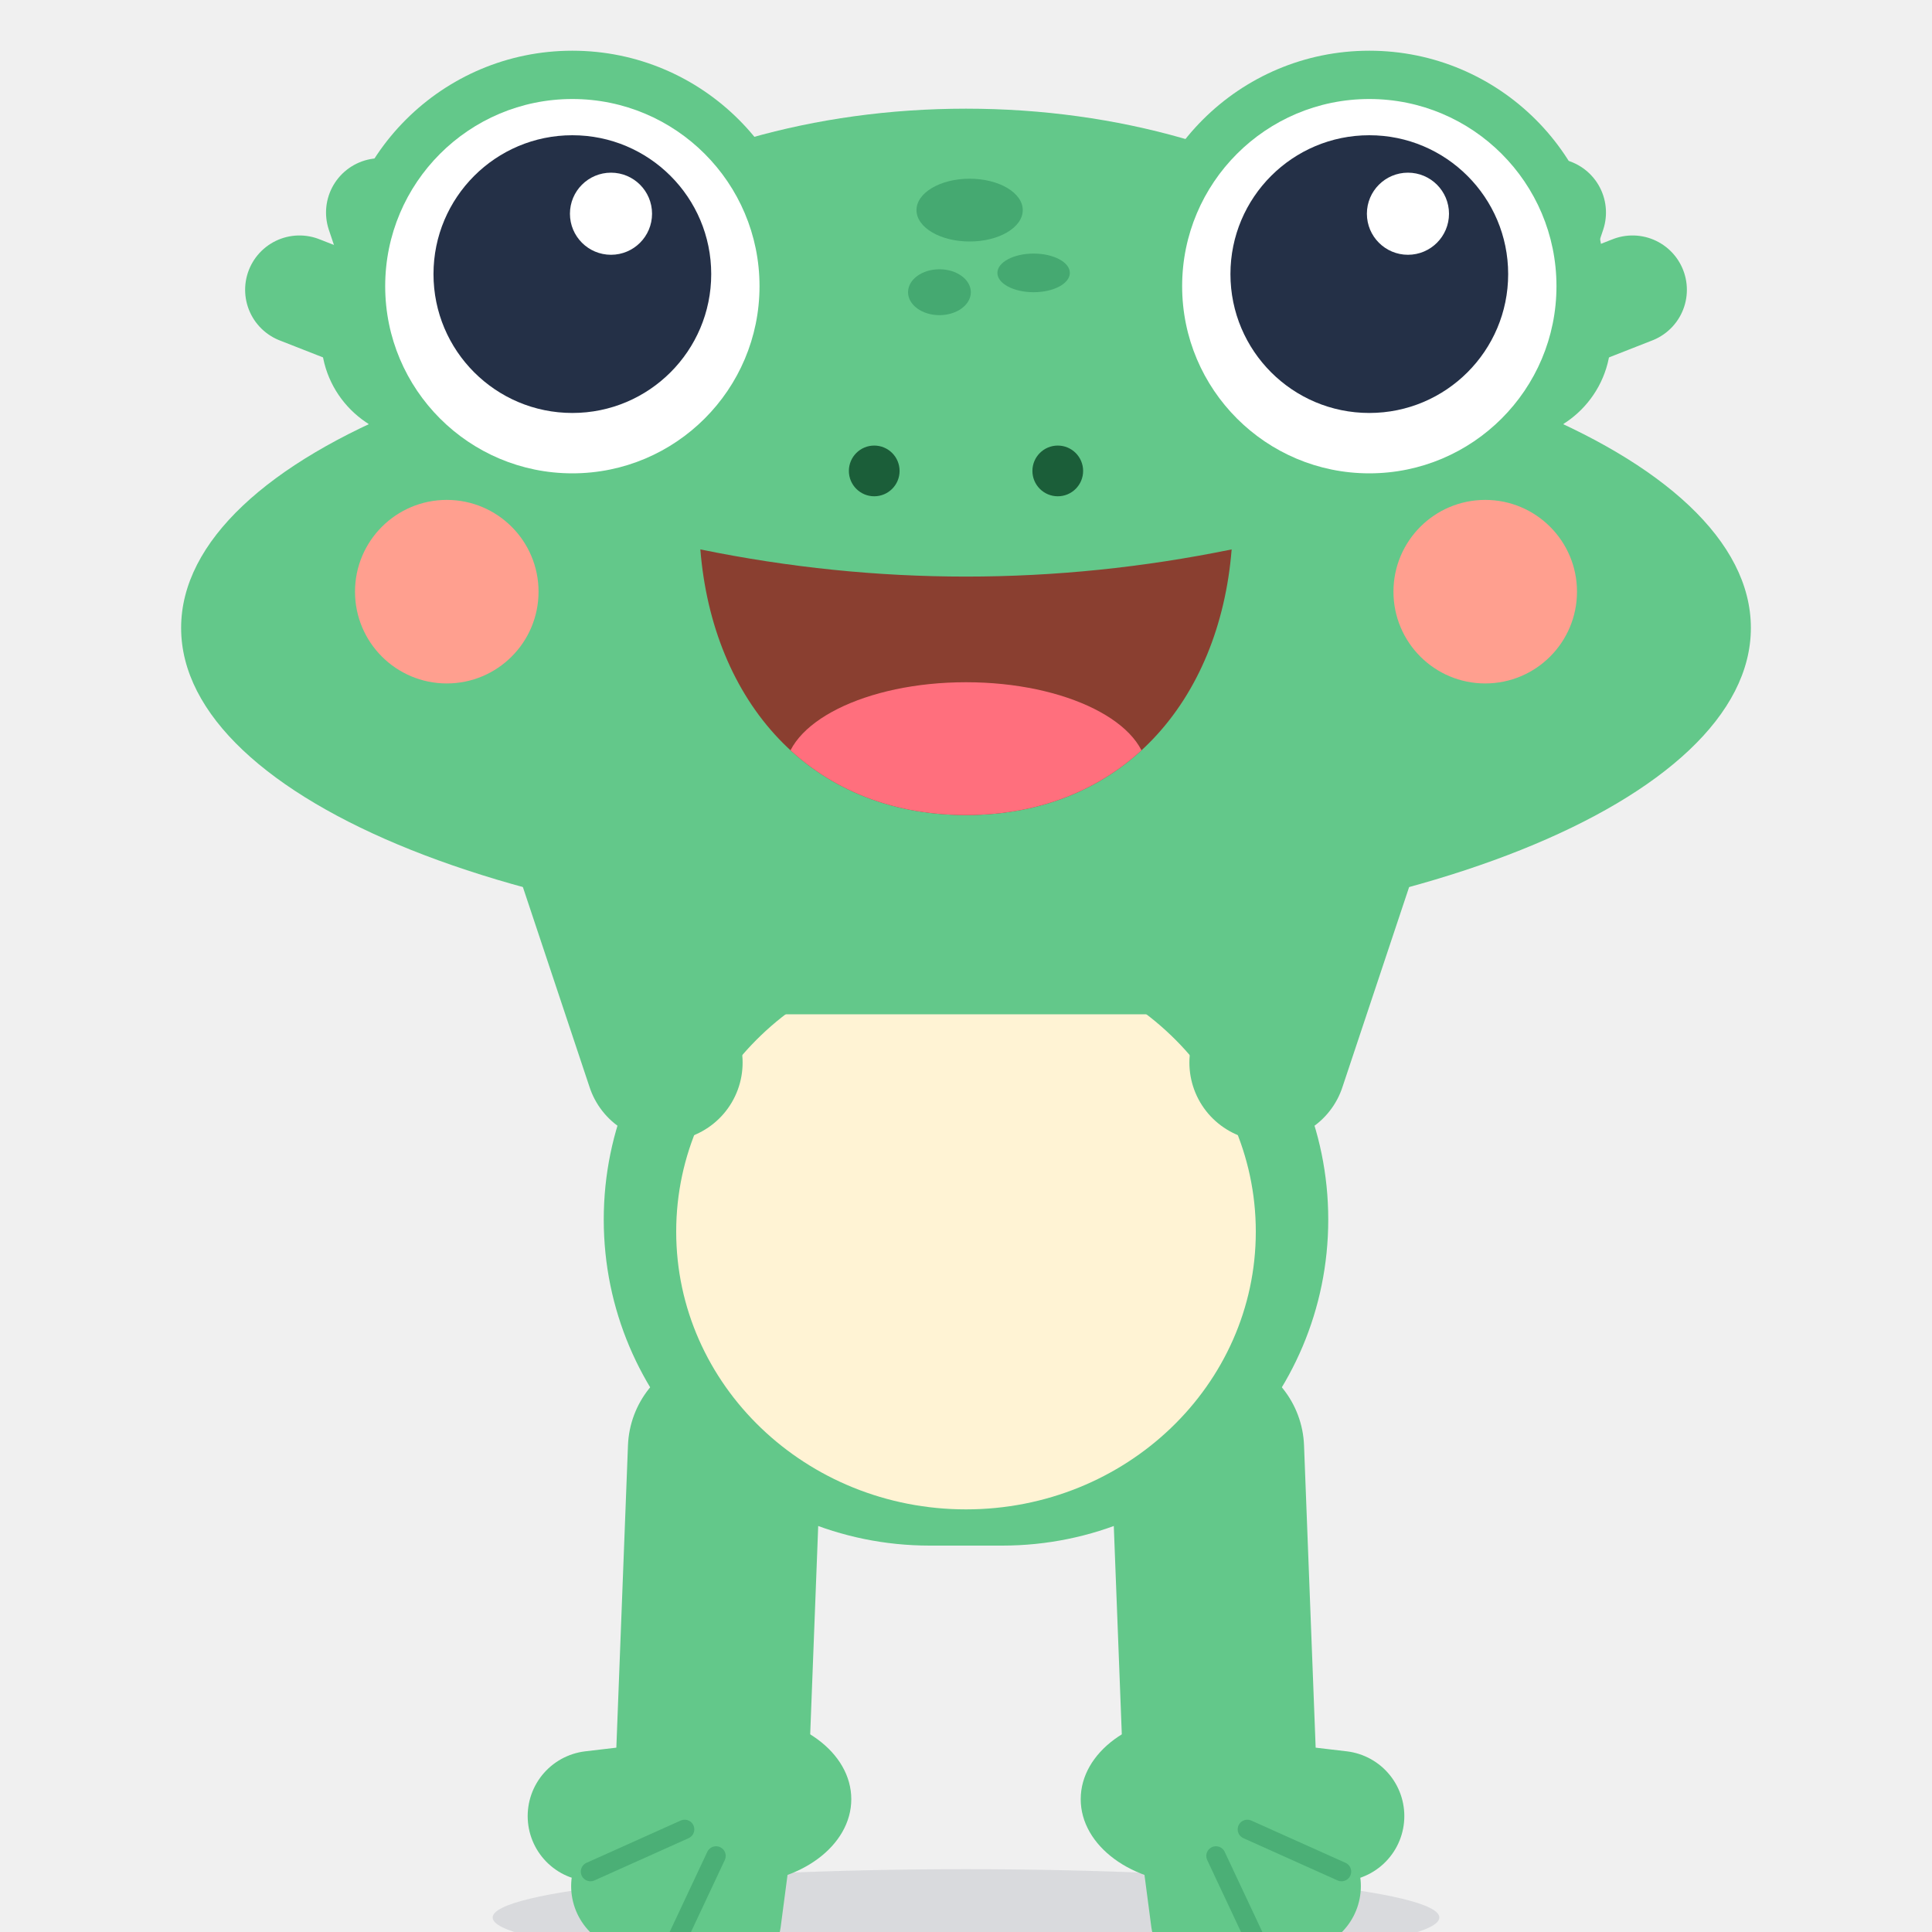
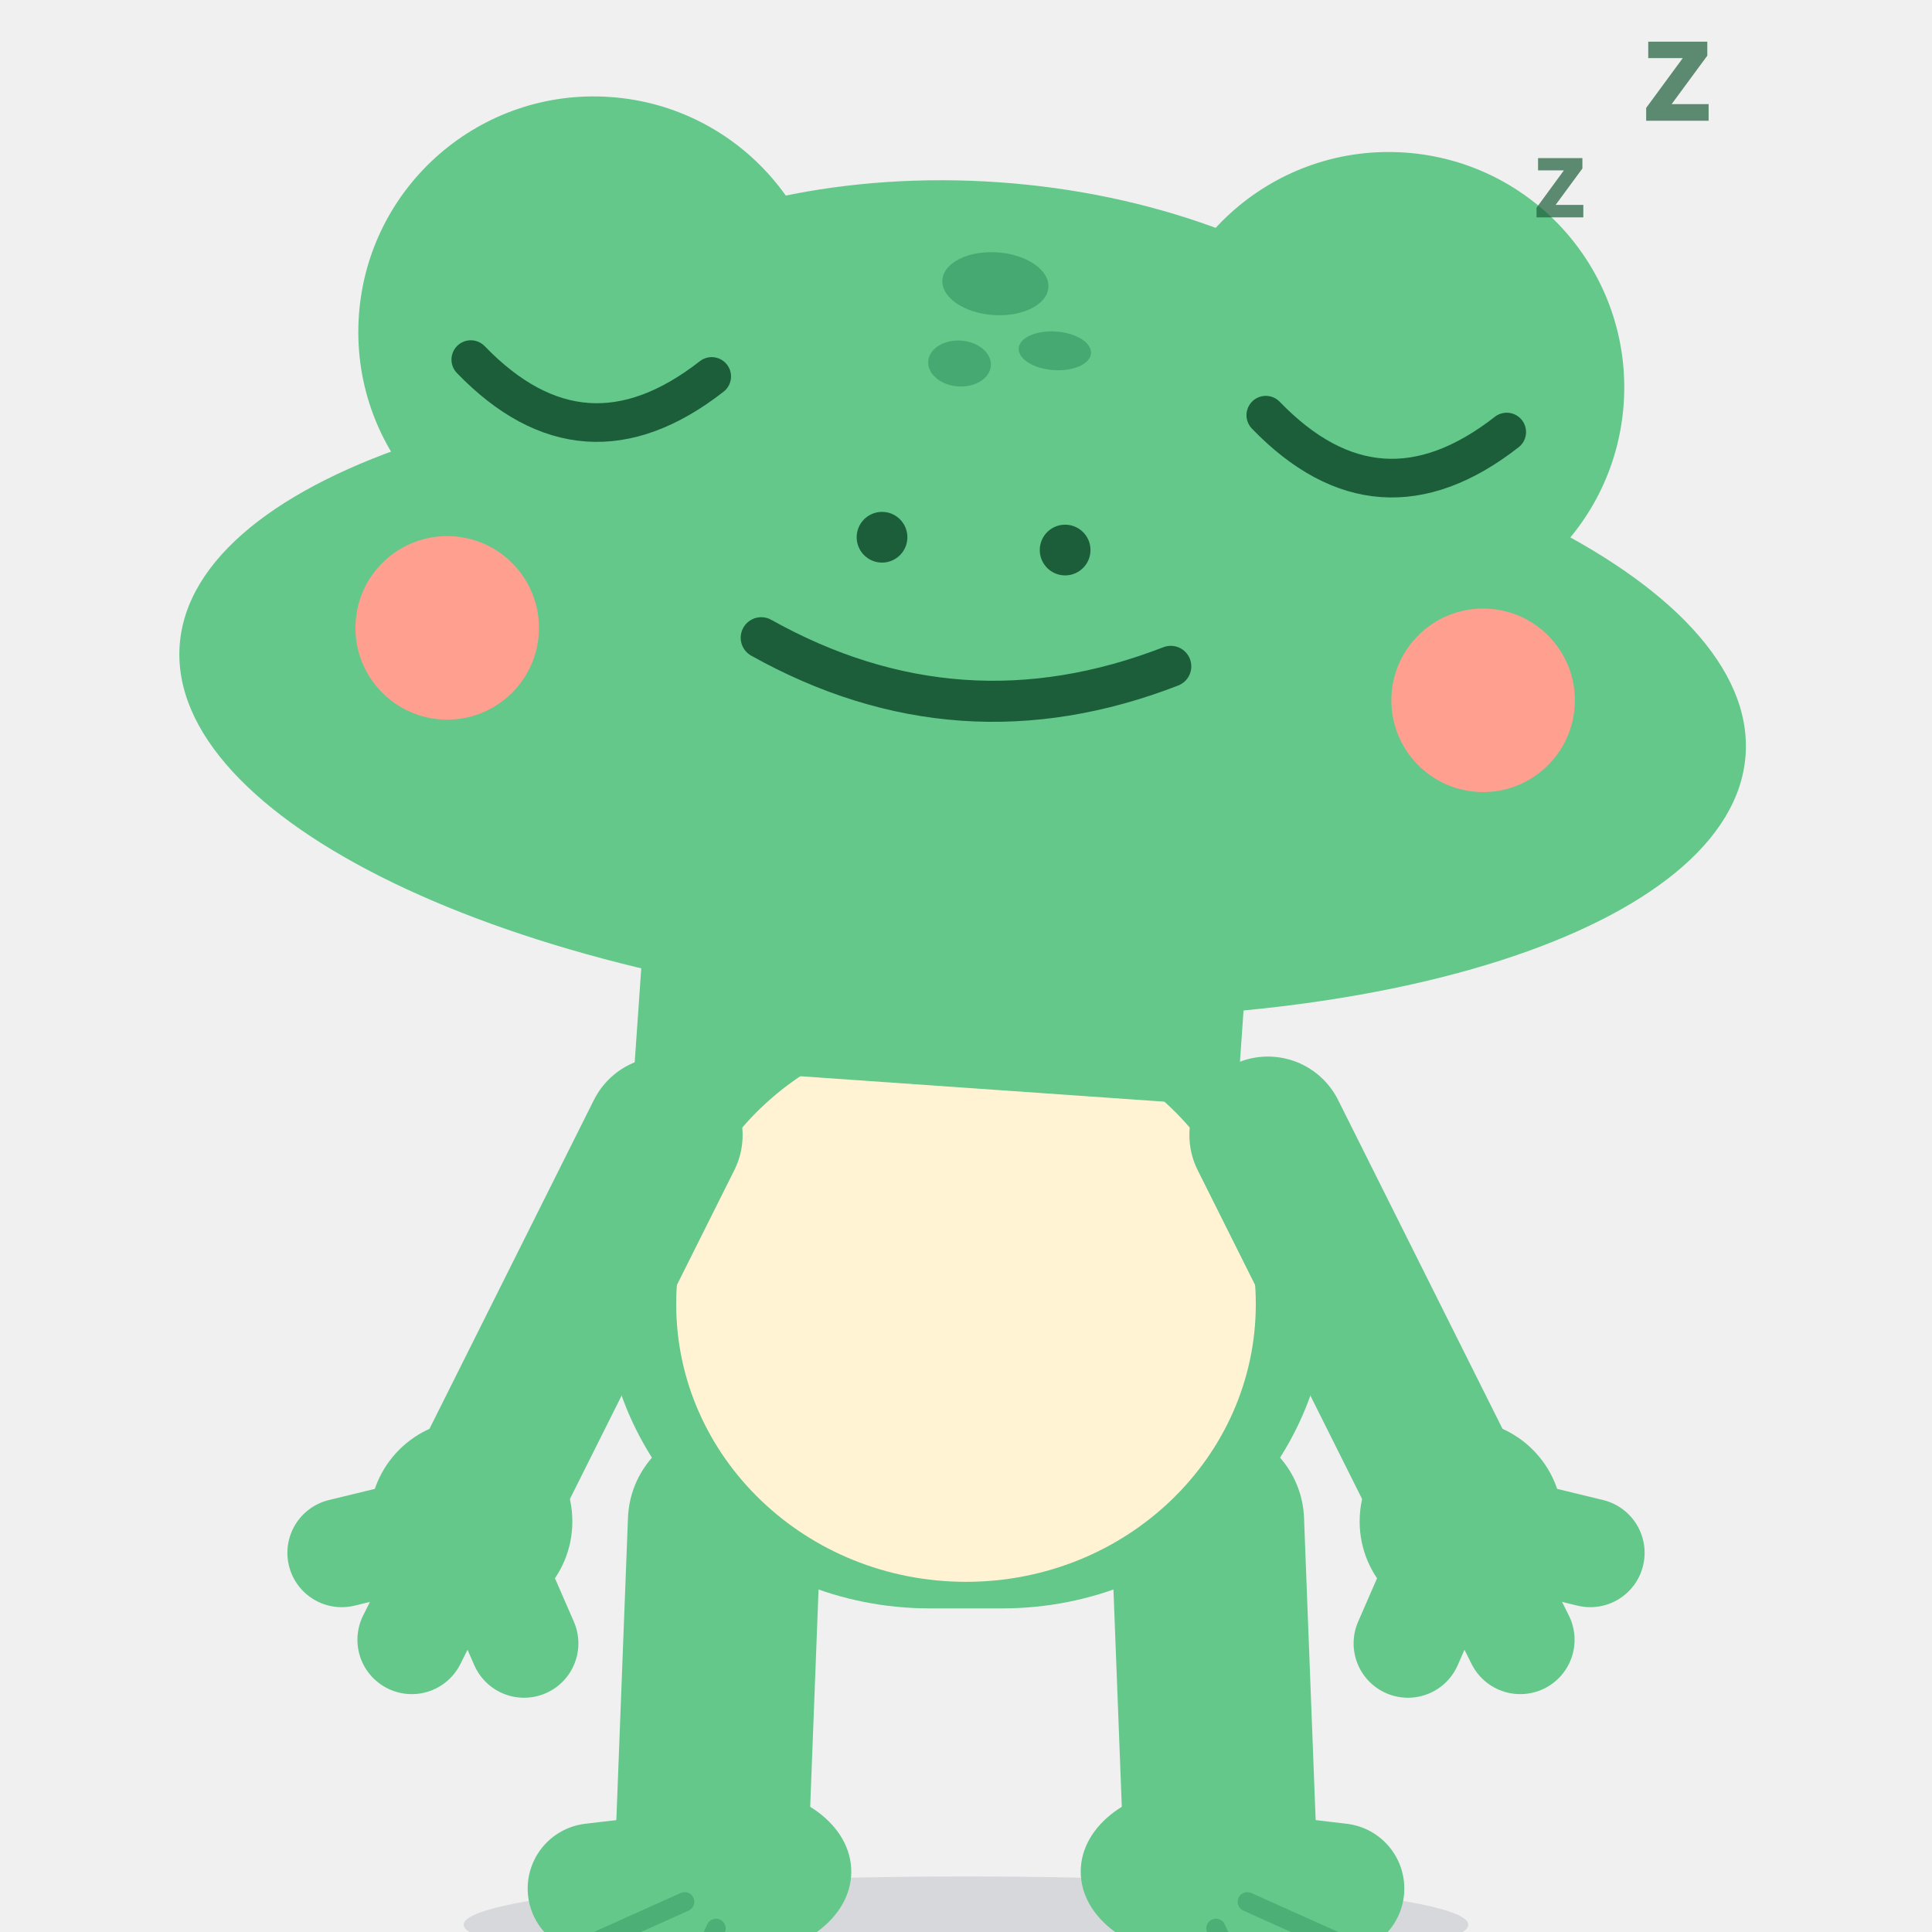
<svg xmlns="http://www.w3.org/2000/svg" viewBox="0 0 512 512" width="512" height="512">
  <g transform="translate(16 0) scale(3.2)">
-     <ellipse cx="75" cy="158.8" rx="39.2" ry="4" fill="#243047" opacity="0.116" />
-     <g transform="translate(0 -2) translate(75 100) rotate(0) translate(-75 -100)">
+     <ellipse cx="75" cy="159.4" rx="41.6" ry="4" fill="#243047" opacity="0.128" />
+     <g transform="translate(0 4) translate(75 100) rotate(0) translate(-75 -100)">
      <g>
        <line x1="55" y1="122" x2="54" y2="148" stroke="#63C88A" stroke-width="16" stroke-linecap="round" />
        <ellipse cx="56" cy="151" rx="9.5" ry="7" fill="#63C88A" />
        <line x1="56" y1="151" x2="44.1" y2="152.4" stroke="#63C88A" stroke-width="10.8" stroke-linecap="round" />
        <line x1="56" y1="151" x2="47.7" y2="158.2" stroke="#63C88A" stroke-width="10.8" stroke-linecap="round" />
        <line x1="56" y1="151" x2="54.7" y2="160.9" stroke="#63C88A" stroke-width="10" stroke-linecap="round" />
        <line x1="51.7" y1="153.5" x2="43.9" y2="157.0" stroke="#45A971" stroke-width="1.6" stroke-linecap="round" opacity="0.8" />
        <line x1="54.3" y1="155.7" x2="51.2" y2="162.3" stroke="#45A971" stroke-width="1.6" stroke-linecap="round" opacity="0.8" />
      </g>
      <g>
        <line x1="95" y1="122" x2="96" y2="148" stroke="#63C88A" stroke-width="16" stroke-linecap="round" />
        <ellipse cx="94" cy="151" rx="9.5" ry="7" fill="#63C88A" />
        <line x1="94" y1="151" x2="105.9" y2="152.4" stroke="#63C88A" stroke-width="10.8" stroke-linecap="round" />
        <line x1="94" y1="151" x2="102.3" y2="158.2" stroke="#63C88A" stroke-width="10.8" stroke-linecap="round" />
        <line x1="94" y1="151" x2="95.3" y2="160.9" stroke="#63C88A" stroke-width="10" stroke-linecap="round" />
        <line x1="98.3" y1="153.5" x2="106.1" y2="157.0" stroke="#45A971" stroke-width="1.6" stroke-linecap="round" opacity="0.8" />
        <line x1="95.7" y1="155.7" x2="98.8" y2="162.3" stroke="#45A971" stroke-width="1.6" stroke-linecap="round" opacity="0.8" />
      </g>
-       <rect x="45" y="76" width="60" height="54" rx="27" fill="#63C88A" />
+       <rect x="45" y="76.8" width="60" height="52.4" rx="27" fill="#63C88A" />
      <ellipse cx="75" cy="104" rx="24" ry="23" fill="#FFF3D4" />
      <g>
-         <line x1="50" y1="90" x2="30" y2="30" stroke="#63C88A" stroke-width="13" stroke-linecap="round" />
-         <circle cx="30" cy="30" r="8.4" fill="#63C88A" />
-         <line x1="30" y1="30" x2="19.8" y2="26.0" stroke="#63C88A" stroke-width="9" stroke-linecap="round" />
-         <line x1="30" y1="30" x2="26.5" y2="19.6" stroke="#63C88A" stroke-width="9" stroke-linecap="round" />
-         <line x1="30" y1="30" x2="35.8" y2="20.6" stroke="#63C88A" stroke-width="9" stroke-linecap="round" />
+         <line x1="50" y1="90" x2="34" y2="122" stroke="#63C88A" stroke-width="13" stroke-linecap="round" />
+         <circle cx="34" cy="122" r="8.4" fill="#63C88A" />
+         <line x1="34" y1="122" x2="38.4" y2="132.1" stroke="#63C88A" stroke-width="9" stroke-linecap="round" />
+         <line x1="34" y1="122" x2="29.1" y2="131.8" stroke="#63C88A" stroke-width="9" stroke-linecap="round" />
+         <line x1="34" y1="122" x2="23.3" y2="124.6" stroke="#63C88A" stroke-width="9" stroke-linecap="round" />
      </g>
      <g>
-         <line x1="100" y1="90" x2="120" y2="30" stroke="#63C88A" stroke-width="13" stroke-linecap="round" />
-         <circle cx="120" cy="30" r="8.4" fill="#63C88A" />
-         <line x1="120" y1="30" x2="114.2" y2="20.6" stroke="#63C88A" stroke-width="9" stroke-linecap="round" />
-         <line x1="120" y1="30" x2="123.5" y2="19.6" stroke="#63C88A" stroke-width="9" stroke-linecap="round" />
-         <line x1="120" y1="30" x2="130.2" y2="26.0" stroke="#63C88A" stroke-width="9" stroke-linecap="round" />
+         <line x1="100" y1="90" x2="116" y2="122" stroke="#63C88A" stroke-width="13" stroke-linecap="round" />
+         <circle cx="116" cy="122" r="8.4" fill="#63C88A" />
+         <line x1="116" y1="122" x2="126.7" y2="124.6" stroke="#63C88A" stroke-width="9" stroke-linecap="round" />
+         <line x1="116" y1="122" x2="120.9" y2="131.8" stroke="#63C88A" stroke-width="9" stroke-linecap="round" />
+         <line x1="116" y1="122" x2="111.6" y2="132.1" stroke="#63C88A" stroke-width="9" stroke-linecap="round" />
      </g>
-       <g transform="rotate(0 75 50)">
+       <g transform="rotate(4 75 50)">
        <ellipse cx="75" cy="42" rx="46" ry="31" fill="#63C88A" />
        <ellipse cx="75" cy="54" rx="65" ry="26" fill="#63C88A" />
        <circle cx="42.4" cy="25.7" r="19.5" fill="#63C88A" />
        <circle cx="108.4" cy="25.7" r="19.5" fill="#63C88A" />
        <rect x="50" y="66" width="50" height="20" fill="#63C88A" />
      </g>
-       <g transform="rotate(0 75 50)">
+       <g transform="rotate(4 75 50)">
        <ellipse cx="75.3" cy="19.4" rx="4.4" ry="2.6" fill="#45A971" />
        <ellipse cx="72.8" cy="26.2" rx="2.6" ry="1.9" fill="#45A971" />
        <ellipse cx="80.6" cy="24.6" rx="3.0" ry="1.6" fill="#45A971" />
-         <g>
-           <clipPath id="eyeClip42">
-             <circle cx="42.4" cy="25.7" r="15.5" />
-           </clipPath>
-           <circle cx="42.4" cy="25.7" r="15.5" fill="#FFFFFF" />
-           <g clip-path="url(#eyeClip42)">
-             <circle cx="42.4" cy="24.7" r="11.5" fill="#243047" />
-             <circle cx="45.6" cy="19.7" r="3.4" fill="#FFFFFF" />
-           </g>
-         </g>
-         <g>
-           <clipPath id="eyeClip108">
-             <circle cx="108.4" cy="25.7" r="15.5" />
-           </clipPath>
-           <circle cx="108.4" cy="25.7" r="15.5" fill="#FFFFFF" />
-           <g clip-path="url(#eyeClip108)">
-             <circle cx="108.4" cy="24.7" r="11.5" fill="#243047" />
-             <circle cx="111.6" cy="19.7" r="3.4" fill="#FFFFFF" />
-           </g>
-         </g>
+         <path d="M 32.4 28.7 Q 42.4 37.7 52.4 28.7" fill="none" stroke="#1B5E39" stroke-width="3.2" stroke-linecap="round" />
+         <path d="M 98.4 28.7 Q 108.4 37.7 118.4 28.7" fill="none" stroke="#1B5E39" stroke-width="3.2" stroke-linecap="round" />
        <circle cx="32" cy="51" r="7.6" fill="#FF9F8F" />
        <circle cx="118" cy="51" r="7.6" fill="#FF9F8F" />
        <circle cx="67.4" cy="41" r="2.1" fill="#1B5E39" />
        <circle cx="82.6" cy="41" r="2.1" fill="#1B5E39" />
-         <g transform="translate(75 50) scale(1) translate(-75 -50)">
-           <clipPath id="mouthClipopen">
-             <path d="M 53 47.5 Q 75 52 97 47.5 C 96 60 88 69.5 75 69.5 C 62 69.5 54 60 53 47.5 Z" />
-           </clipPath>
-           <path d="M 53 47.5 Q 75 52 97 47.5 C 96 60 88 69.5 75 69.5 C 62 69.5 54 60 53 47.5 Z" fill="#8A3F30" />
-           <ellipse cx="75" cy="66" rx="15" ry="7.5" fill="#FF6F7D" clip-path="url(#mouthClipopen)" />
-         </g>
+         <path d="M 58 50 Q 75 58 92 50" fill="none" stroke="#1B5E39" stroke-width="3.4" stroke-linecap="round" />
+       </g>
+       <g fill="#1B5E39" font-family="system-ui, sans-serif" font-weight="800" opacity="0.7">
+         <text x="122" y="14" font-size="9">z</text>
+         <text x="131" y="6" font-size="12">z</text>
      </g>
    </g>
  </g>
</svg>
